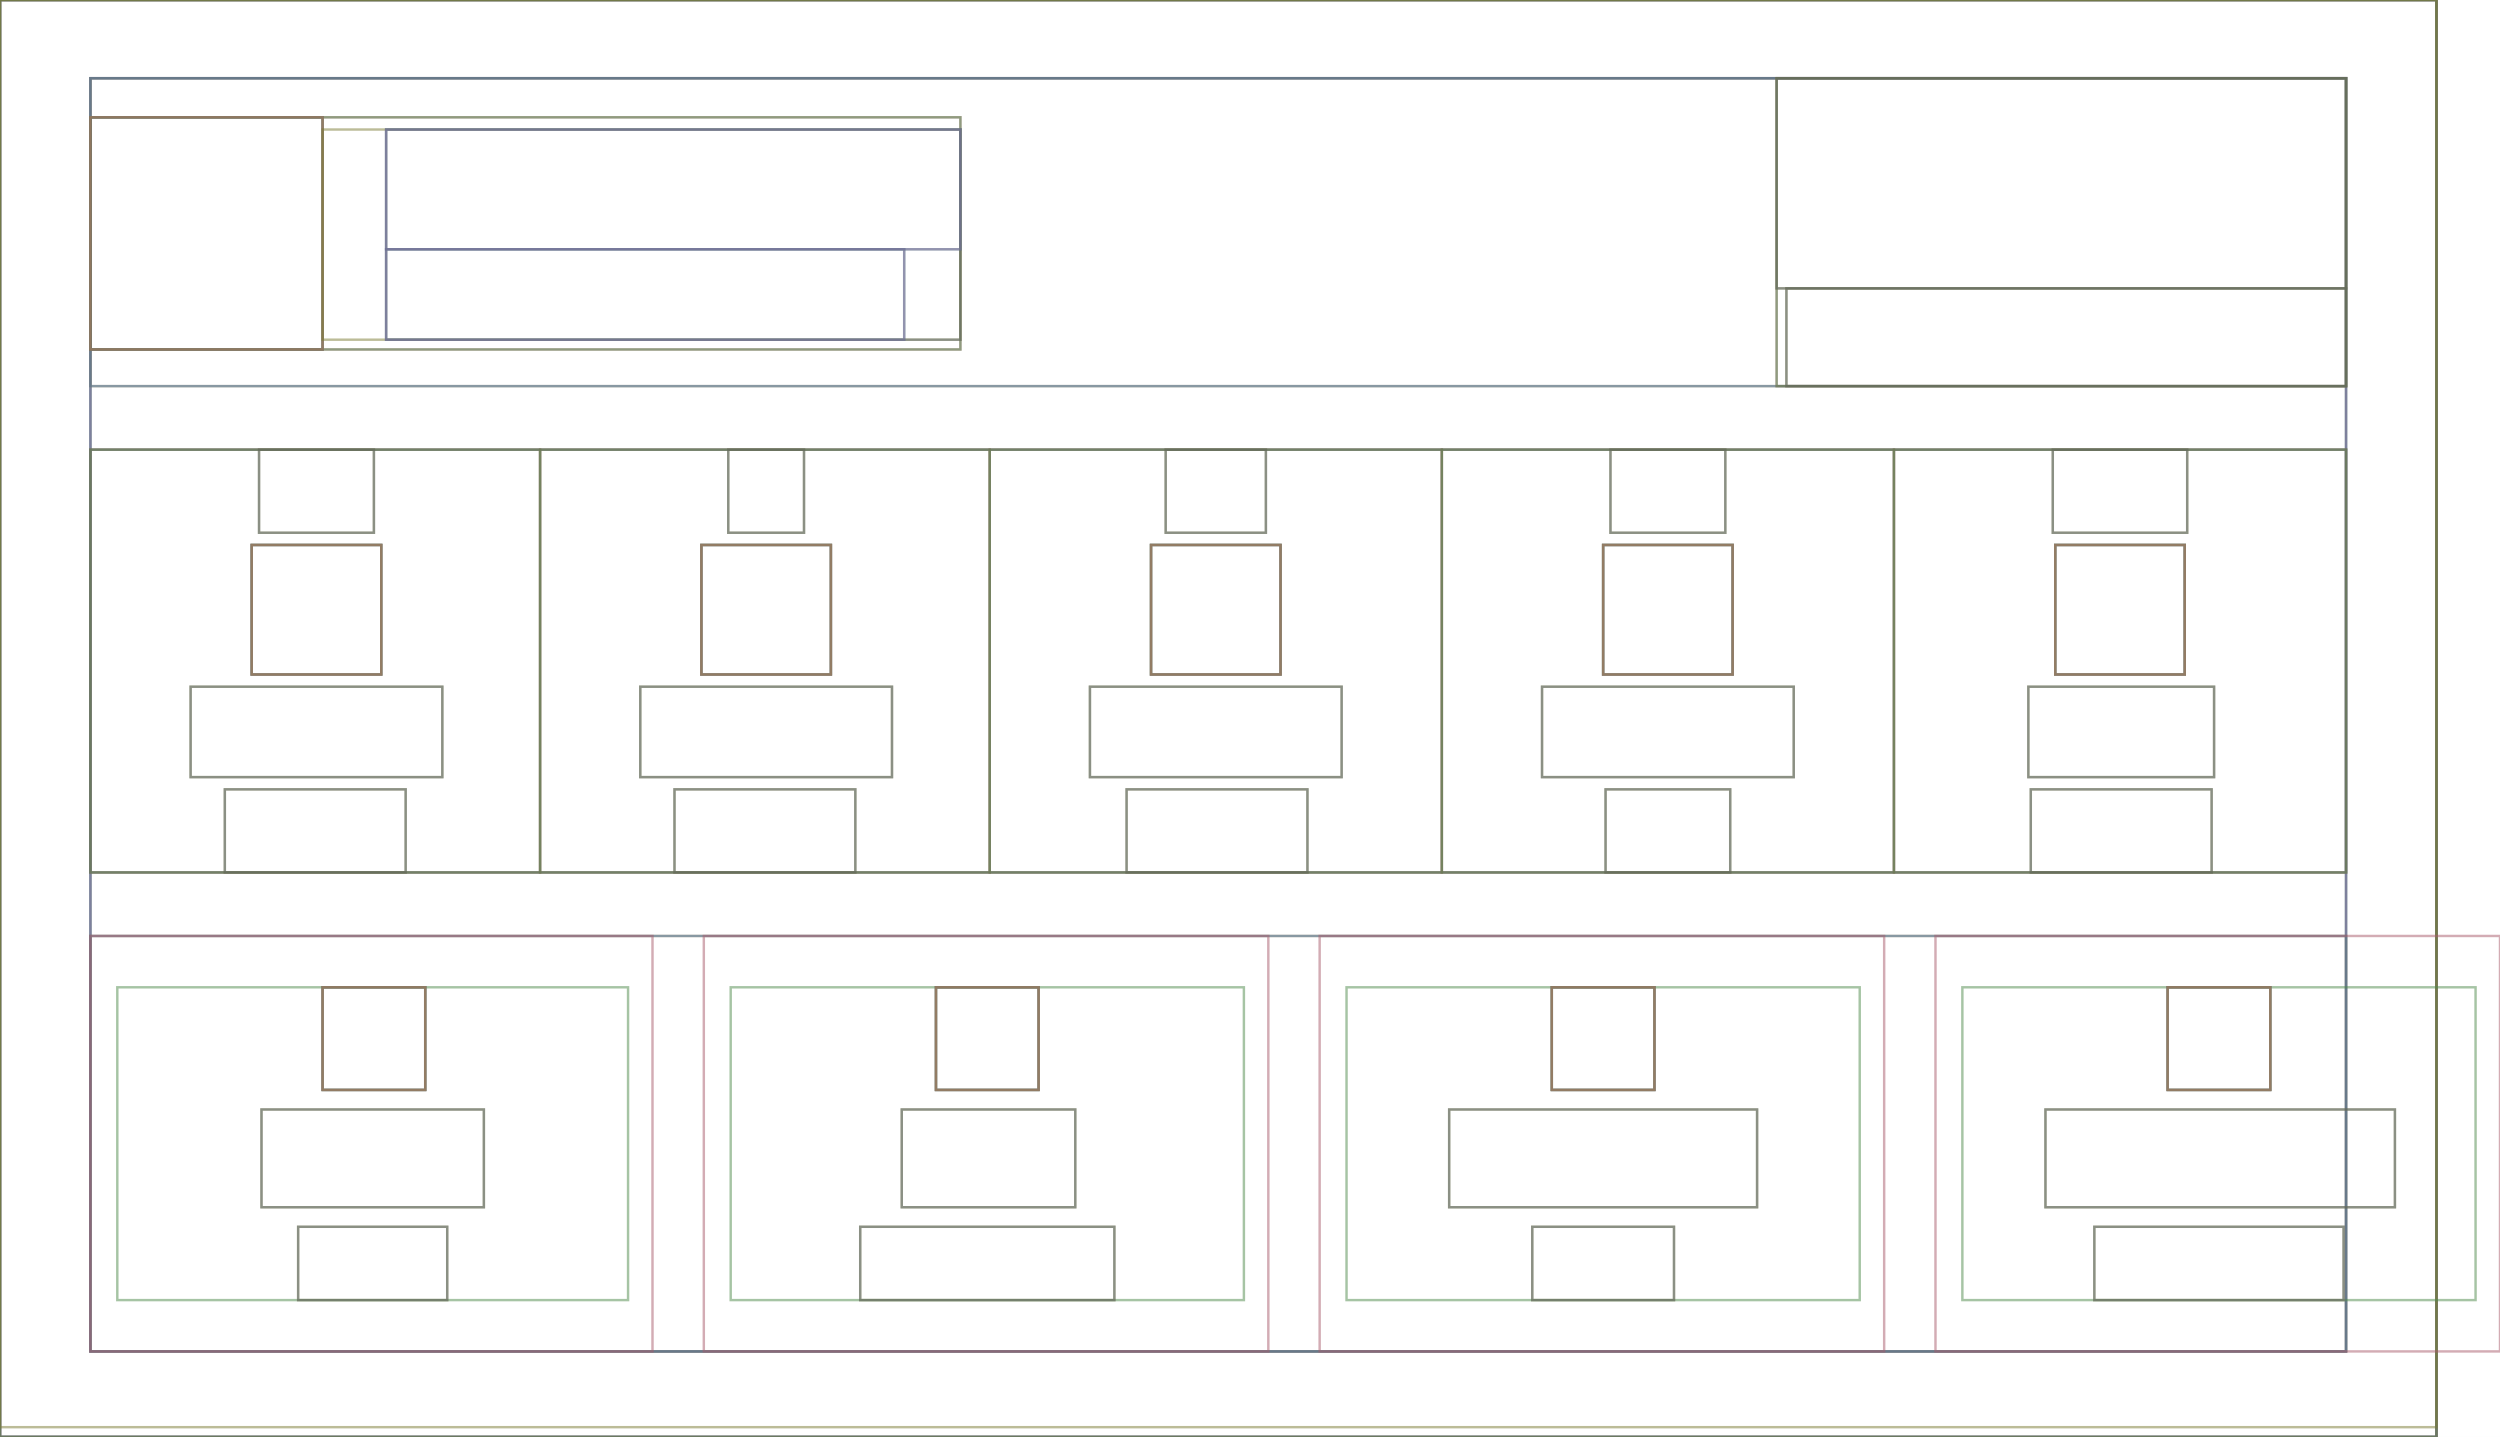
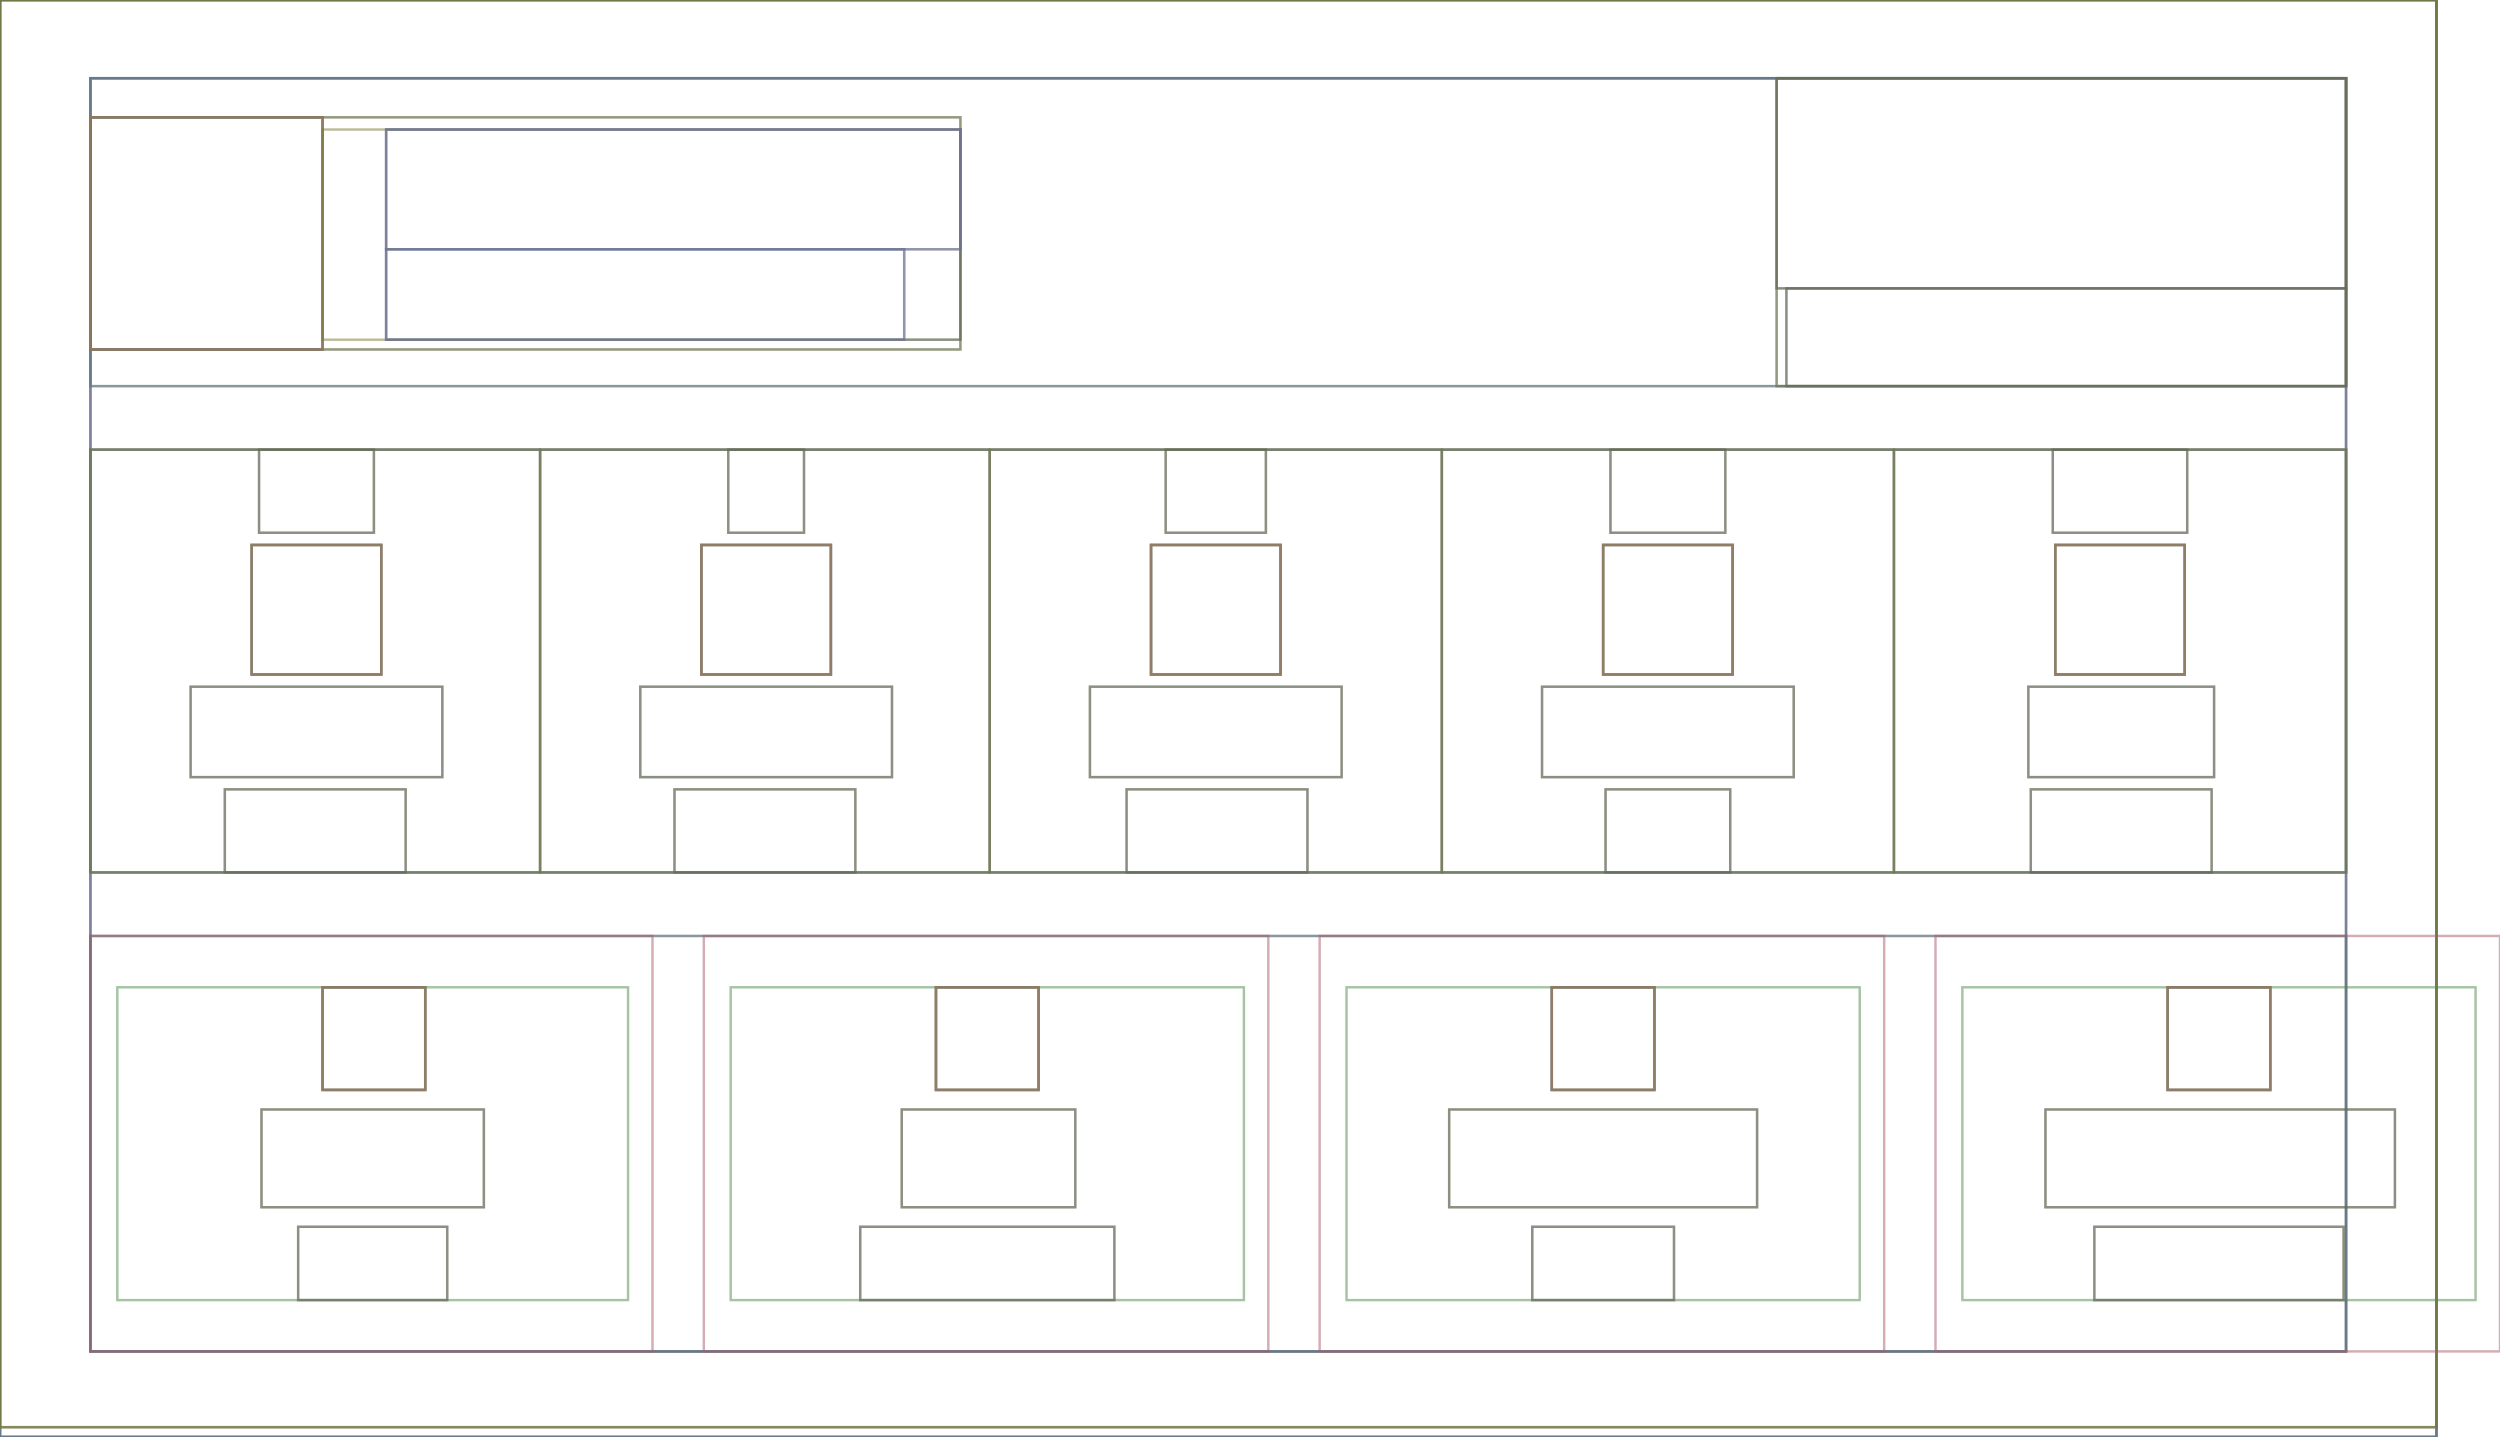
<svg xmlns="http://www.w3.org/2000/svg" viewBox="0 0 1023 588" width="1023" height="588" role="img" aria-label="Card/Weather-Dark layout wireframe">
  <rect width="1023" height="588" fill="#ffffff" />
  <g>
    <rect x="0" y="0" width="997" height="588" fill="none" fill-opacity="0" stroke="#5B6470" stroke-width="1" stroke-opacity="0.5" />
  </g>
  <g>
    <rect x="0" y="0" width="997" height="588" fill="none" fill-opacity="0" stroke="#2E7D6B" stroke-width="1" stroke-opacity="0.5" />
  </g>
  <g>
    <rect x="0" y="0" width="997" height="588" fill="none" fill-opacity="0" stroke="#8E6BA8" stroke-width="1" stroke-opacity="0.5" />
  </g>
  <g>
    <rect x="0" y="0" width="997" height="588" fill="none" fill-opacity="0" stroke="#B0813B" stroke-width="1" stroke-opacity="0.5" />
  </g>
  <g>
    <rect x="0" y="0" width="997" height="588" fill="none" fill-opacity="0" stroke="#3B72A8" stroke-width="1" stroke-opacity="0.5" />
  </g>
  <g>
-     <rect x="0" y="0" width="997" height="588" fill="none" fill-opacity="0" stroke="#A85B6B" stroke-width="1" stroke-opacity="0.5" />
-   </g>
-   <g>
-     <rect x="0" y="0" width="997" height="588" fill="none" fill-opacity="0" stroke="#4F8A4A" stroke-width="1" stroke-opacity="0.5" />
+     <rect x="0" y="0" width="997" height="584" fill="none" fill-opacity="0" stroke="#A85B6B" stroke-width="1" stroke-opacity="0.5" />
+   </g>
+   <g>
+     <rect x="0" y="0" width="997" height="584" fill="none" fill-opacity="0" stroke="#4F8A4A" stroke-width="1" stroke-opacity="0.5" />
  </g>
  <g>
    <rect x="0" y="0" width="997" height="584" fill="none" fill-opacity="0" stroke="#7A7A33" stroke-width="1" stroke-opacity="0.5" />
  </g>
  <g>
    <rect x="37" y="32" width="923" height="521" fill="none" fill-opacity="0" stroke="#5B6470" stroke-width="1" stroke-opacity="0.5" />
  </g>
  <g>
    <rect x="37" y="32" width="923" height="521" fill="none" fill-opacity="0" stroke="#2E7D6B" stroke-width="1" stroke-opacity="0.5" />
  </g>
  <g>
    <rect x="37" y="32" width="923" height="521" fill="none" fill-opacity="0" stroke="#8E6BA8" stroke-width="1" stroke-opacity="0.5" />
  </g>
  <g>
    <rect x="37" y="32" width="923" height="126" fill="none" fill-opacity="0" stroke="#B0813B" stroke-width="1" stroke-opacity="0.5" />
  </g>
  <g>
    <rect x="37" y="32" width="923" height="126" fill="none" fill-opacity="0" stroke="#3B72A8" stroke-width="1" stroke-opacity="0.5" />
  </g>
  <g>
    <rect x="37" y="48" width="356" height="95" fill="none" fill-opacity="0" stroke="#A85B6B" stroke-width="1" stroke-opacity="0.5" />
  </g>
  <g>
    <rect x="37" y="48" width="356" height="95" fill="none" fill-opacity="0" stroke="#4F8A4A" stroke-width="1" stroke-opacity="0.5" />
  </g>
  <g>
    <rect x="37" y="48" width="95" height="95" fill="none" fill-opacity="0" stroke="#7A7A33" stroke-width="1" stroke-opacity="0.5" />
  </g>
  <g>
    <rect x="37" y="48" width="95" height="95" fill="none" fill-opacity="0" stroke="#5B6470" stroke-width="1" stroke-opacity="0.5" />
  </g>
  <g>
    <rect x="37" y="48" width="95" height="95" fill="none" fill-opacity="0" stroke="#2E7D6B" stroke-width="1" stroke-opacity="0.5" />
  </g>
  <g>
    <rect x="37" y="48" width="95" height="95" fill="none" fill-opacity="0" stroke="#8E6BA8" stroke-width="1" stroke-opacity="0.5" />
  </g>
  <g>
    <rect x="37" y="48" width="95" height="95" fill="none" fill-opacity="0" stroke="#B0813B" stroke-width="1" stroke-opacity="0.5" />
  </g>
  <g>
    <rect x="132" y="53" width="261" height="86" fill="none" fill-opacity="0" stroke="#7A7A33" stroke-width="1" stroke-opacity="0.5" />
  </g>
  <g>
    <rect x="158" y="53" width="235" height="86" fill="none" fill-opacity="0" stroke="#5B6470" stroke-width="1" stroke-opacity="0.5" />
  </g>
  <g>
    <rect x="158" y="53" width="235" height="49" fill="none" fill-opacity="0" stroke="#2E7D6B" stroke-width="1" stroke-opacity="0.5" />
  </g>
  <g>
    <rect x="158" y="53" width="235" height="49" fill="none" fill-opacity="0" stroke="#8E6BA8" stroke-width="1" stroke-opacity="0.5" />
  </g>
  <g>
    <rect x="158" y="102" width="212" height="37" fill="none" fill-opacity="0" stroke="#2E7D6B" stroke-width="1" stroke-opacity="0.5" />
  </g>
  <g>
    <rect x="158" y="102" width="212" height="37" fill="none" fill-opacity="0" stroke="#8E6BA8" stroke-width="1" stroke-opacity="0.5" />
  </g>
  <g>
    <rect x="727" y="32" width="233" height="126" fill="none" fill-opacity="0" stroke="#A85B6B" stroke-width="1" stroke-opacity="0.5" />
  </g>
  <g>
    <rect x="727" y="32" width="233" height="126" fill="none" fill-opacity="0" stroke="#4F8A4A" stroke-width="1" stroke-opacity="0.5" />
  </g>
  <g>
    <rect x="727" y="32" width="233" height="86" fill="none" fill-opacity="0" stroke="#7A7A33" stroke-width="1" stroke-opacity="0.5" />
  </g>
  <g>
    <rect x="727" y="32" width="233" height="86" fill="none" fill-opacity="0" stroke="#5B6470" stroke-width="1" stroke-opacity="0.5" />
  </g>
  <g>
    <rect x="731" y="118" width="229" height="40" fill="none" fill-opacity="0" stroke="#7A7A33" stroke-width="1" stroke-opacity="0.5" />
  </g>
  <g>
    <rect x="731" y="118" width="229" height="40" fill="none" fill-opacity="0" stroke="#5B6470" stroke-width="1" stroke-opacity="0.5" />
  </g>
  <g>
    <rect x="37" y="184" width="923" height="173" fill="none" fill-opacity="0" stroke="#B0813B" stroke-width="1" stroke-opacity="0.5" />
  </g>
  <g>
    <rect x="37" y="184" width="923" height="173" fill="none" fill-opacity="0" stroke="#3B72A8" stroke-width="1" stroke-opacity="0.5" />
  </g>
  <g>
    <rect x="37" y="184" width="184" height="173" fill="none" fill-opacity="0" stroke="#A85B6B" stroke-width="1" stroke-opacity="0.5" />
  </g>
  <g>
    <rect x="37" y="184" width="184" height="173" fill="none" fill-opacity="0" stroke="#4F8A4A" stroke-width="1" stroke-opacity="0.5" />
  </g>
  <g>
    <rect x="106" y="184" width="47" height="34" fill="none" fill-opacity="0" stroke="#7A7A33" stroke-width="1" stroke-opacity="0.5" />
  </g>
  <g>
    <rect x="106" y="184" width="47" height="34" fill="none" fill-opacity="0" stroke="#5B6470" stroke-width="1" stroke-opacity="0.5" />
  </g>
  <g>
    <rect x="103" y="223" width="53" height="53" fill="none" fill-opacity="0" stroke="#7A7A33" stroke-width="1" stroke-opacity="0.5" />
  </g>
  <g>
    <rect x="103" y="223" width="53" height="53" fill="none" fill-opacity="0" stroke="#5B6470" stroke-width="1" stroke-opacity="0.5" />
  </g>
  <g>
    <rect x="103" y="223" width="53" height="53" fill="none" fill-opacity="0" stroke="#2E7D6B" stroke-width="1" stroke-opacity="0.5" />
  </g>
  <g>
    <rect x="103" y="223" width="53" height="53" fill="none" fill-opacity="0" stroke="#8E6BA8" stroke-width="1" stroke-opacity="0.5" />
  </g>
  <g>
    <rect x="103" y="223" width="53" height="53" fill="none" fill-opacity="0" stroke="#B0813B" stroke-width="1" stroke-opacity="0.5" />
  </g>
  <g>
    <rect x="78" y="281" width="103" height="37" fill="none" fill-opacity="0" stroke="#7A7A33" stroke-width="1" stroke-opacity="0.5" />
  </g>
  <g>
    <rect x="78" y="281" width="103" height="37" fill="none" fill-opacity="0" stroke="#5B6470" stroke-width="1" stroke-opacity="0.5" />
  </g>
  <g>
    <rect x="92" y="323" width="74" height="34" fill="none" fill-opacity="0" stroke="#7A7A33" stroke-width="1" stroke-opacity="0.5" />
  </g>
  <g>
    <rect x="92" y="323" width="74" height="34" fill="none" fill-opacity="0" stroke="#5B6470" stroke-width="1" stroke-opacity="0.5" />
  </g>
  <g>
    <rect x="221" y="184" width="184" height="173" fill="none" fill-opacity="0" stroke="#A85B6B" stroke-width="1" stroke-opacity="0.5" />
  </g>
  <g>
    <rect x="221" y="184" width="184" height="173" fill="none" fill-opacity="0" stroke="#4F8A4A" stroke-width="1" stroke-opacity="0.5" />
  </g>
  <g>
    <rect x="298" y="184" width="31" height="34" fill="none" fill-opacity="0" stroke="#7A7A33" stroke-width="1" stroke-opacity="0.5" />
  </g>
  <g>
    <rect x="298" y="184" width="31" height="34" fill="none" fill-opacity="0" stroke="#5B6470" stroke-width="1" stroke-opacity="0.5" />
  </g>
  <g>
    <rect x="287" y="223" width="53" height="53" fill="none" fill-opacity="0" stroke="#7A7A33" stroke-width="1" stroke-opacity="0.5" />
  </g>
  <g>
    <rect x="287" y="223" width="53" height="53" fill="none" fill-opacity="0" stroke="#5B6470" stroke-width="1" stroke-opacity="0.5" />
  </g>
  <g>
    <rect x="287" y="223" width="53" height="53" fill="none" fill-opacity="0" stroke="#2E7D6B" stroke-width="1" stroke-opacity="0.5" />
  </g>
  <g>
    <rect x="287" y="223" width="53" height="53" fill="none" fill-opacity="0" stroke="#8E6BA8" stroke-width="1" stroke-opacity="0.5" />
  </g>
  <g>
    <rect x="287" y="223" width="53" height="53" fill="none" fill-opacity="0" stroke="#B0813B" stroke-width="1" stroke-opacity="0.5" />
  </g>
  <g>
    <rect x="262" y="281" width="103" height="37" fill="none" fill-opacity="0" stroke="#7A7A33" stroke-width="1" stroke-opacity="0.5" />
  </g>
  <g>
    <rect x="262" y="281" width="103" height="37" fill="none" fill-opacity="0" stroke="#5B6470" stroke-width="1" stroke-opacity="0.5" />
  </g>
  <g>
    <rect x="276" y="323" width="74" height="34" fill="none" fill-opacity="0" stroke="#7A7A33" stroke-width="1" stroke-opacity="0.5" />
  </g>
  <g>
    <rect x="276" y="323" width="74" height="34" fill="none" fill-opacity="0" stroke="#5B6470" stroke-width="1" stroke-opacity="0.5" />
  </g>
  <g>
    <rect x="405" y="184" width="185" height="173" fill="none" fill-opacity="0" stroke="#A85B6B" stroke-width="1" stroke-opacity="0.5" />
  </g>
  <g>
    <rect x="405" y="184" width="185" height="173" fill="none" fill-opacity="0" stroke="#4F8A4A" stroke-width="1" stroke-opacity="0.5" />
  </g>
  <g>
    <rect x="477" y="184" width="41" height="34" fill="none" fill-opacity="0" stroke="#7A7A33" stroke-width="1" stroke-opacity="0.5" />
  </g>
  <g>
    <rect x="477" y="184" width="41" height="34" fill="none" fill-opacity="0" stroke="#5B6470" stroke-width="1" stroke-opacity="0.5" />
  </g>
  <g>
    <rect x="471" y="223" width="53" height="53" fill="none" fill-opacity="0" stroke="#7A7A33" stroke-width="1" stroke-opacity="0.5" />
  </g>
  <g>
    <rect x="471" y="223" width="53" height="53" fill="none" fill-opacity="0" stroke="#5B6470" stroke-width="1" stroke-opacity="0.5" />
  </g>
  <g>
    <rect x="471" y="223" width="53" height="53" fill="none" fill-opacity="0" stroke="#2E7D6B" stroke-width="1" stroke-opacity="0.5" />
  </g>
  <g>
    <rect x="471" y="223" width="53" height="53" fill="none" fill-opacity="0" stroke="#8E6BA8" stroke-width="1" stroke-opacity="0.5" />
  </g>
  <g>
    <rect x="471" y="223" width="53" height="53" fill="none" fill-opacity="0" stroke="#B0813B" stroke-width="1" stroke-opacity="0.5" />
  </g>
  <g>
    <rect x="446" y="281" width="103" height="37" fill="none" fill-opacity="0" stroke="#7A7A33" stroke-width="1" stroke-opacity="0.5" />
  </g>
  <g>
    <rect x="446" y="281" width="103" height="37" fill="none" fill-opacity="0" stroke="#5B6470" stroke-width="1" stroke-opacity="0.5" />
  </g>
  <g>
    <rect x="461" y="323" width="74" height="34" fill="none" fill-opacity="0" stroke="#7A7A33" stroke-width="1" stroke-opacity="0.5" />
  </g>
  <g>
    <rect x="461" y="323" width="74" height="34" fill="none" fill-opacity="0" stroke="#5B6470" stroke-width="1" stroke-opacity="0.5" />
  </g>
  <g>
    <rect x="590" y="184" width="185" height="173" fill="none" fill-opacity="0" stroke="#A85B6B" stroke-width="1" stroke-opacity="0.5" />
  </g>
  <g>
    <rect x="590" y="184" width="185" height="173" fill="none" fill-opacity="0" stroke="#4F8A4A" stroke-width="1" stroke-opacity="0.5" />
  </g>
  <g>
    <rect x="659" y="184" width="47" height="34" fill="none" fill-opacity="0" stroke="#7A7A33" stroke-width="1" stroke-opacity="0.5" />
  </g>
  <g>
    <rect x="659" y="184" width="47" height="34" fill="none" fill-opacity="0" stroke="#5B6470" stroke-width="1" stroke-opacity="0.5" />
  </g>
  <g>
    <rect x="656" y="223" width="53" height="53" fill="none" fill-opacity="0" stroke="#7A7A33" stroke-width="1" stroke-opacity="0.5" />
  </g>
  <g>
    <rect x="656" y="223" width="53" height="53" fill="none" fill-opacity="0" stroke="#5B6470" stroke-width="1" stroke-opacity="0.5" />
  </g>
  <g>
    <rect x="656" y="223" width="53" height="53" fill="none" fill-opacity="0" stroke="#2E7D6B" stroke-width="1" stroke-opacity="0.5" />
  </g>
  <g>
    <rect x="656" y="223" width="53" height="53" fill="none" fill-opacity="0" stroke="#8E6BA8" stroke-width="1" stroke-opacity="0.5" />
  </g>
  <g>
    <rect x="656" y="223" width="53" height="53" fill="none" fill-opacity="0" stroke="#B0813B" stroke-width="1" stroke-opacity="0.5" />
  </g>
  <g>
    <rect x="631" y="281" width="103" height="37" fill="none" fill-opacity="0" stroke="#7A7A33" stroke-width="1" stroke-opacity="0.5" />
  </g>
  <g>
    <rect x="631" y="281" width="103" height="37" fill="none" fill-opacity="0" stroke="#5B6470" stroke-width="1" stroke-opacity="0.5" />
  </g>
  <g>
    <rect x="657" y="323" width="51" height="34" fill="none" fill-opacity="0" stroke="#7A7A33" stroke-width="1" stroke-opacity="0.5" />
  </g>
  <g>
    <rect x="657" y="323" width="51" height="34" fill="none" fill-opacity="0" stroke="#5B6470" stroke-width="1" stroke-opacity="0.5" />
  </g>
  <g>
    <rect x="775" y="184" width="185" height="173" fill="none" fill-opacity="0" stroke="#A85B6B" stroke-width="1" stroke-opacity="0.5" />
  </g>
  <g>
    <rect x="775" y="184" width="185" height="173" fill="none" fill-opacity="0" stroke="#4F8A4A" stroke-width="1" stroke-opacity="0.5" />
  </g>
  <g>
    <rect x="840" y="184" width="55" height="34" fill="none" fill-opacity="0" stroke="#7A7A33" stroke-width="1" stroke-opacity="0.5" />
  </g>
  <g>
    <rect x="840" y="184" width="55" height="34" fill="none" fill-opacity="0" stroke="#5B6470" stroke-width="1" stroke-opacity="0.5" />
  </g>
  <g>
    <rect x="841" y="223" width="53" height="53" fill="none" fill-opacity="0" stroke="#7A7A33" stroke-width="1" stroke-opacity="0.5" />
  </g>
  <g>
    <rect x="841" y="223" width="53" height="53" fill="none" fill-opacity="0" stroke="#5B6470" stroke-width="1" stroke-opacity="0.5" />
  </g>
  <g>
    <rect x="841" y="223" width="53" height="53" fill="none" fill-opacity="0" stroke="#2E7D6B" stroke-width="1" stroke-opacity="0.5" />
  </g>
  <g>
    <rect x="841" y="223" width="53" height="53" fill="none" fill-opacity="0" stroke="#8E6BA8" stroke-width="1" stroke-opacity="0.5" />
  </g>
  <g>
    <rect x="841" y="223" width="53" height="53" fill="none" fill-opacity="0" stroke="#B0813B" stroke-width="1" stroke-opacity="0.5" />
  </g>
  <g>
    <rect x="830" y="281" width="76" height="37" fill="none" fill-opacity="0" stroke="#7A7A33" stroke-width="1" stroke-opacity="0.5" />
  </g>
  <g>
    <rect x="830" y="281" width="76" height="37" fill="none" fill-opacity="0" stroke="#5B6470" stroke-width="1" stroke-opacity="0.5" />
  </g>
  <g>
    <rect x="831" y="323" width="74" height="34" fill="none" fill-opacity="0" stroke="#7A7A33" stroke-width="1" stroke-opacity="0.5" />
  </g>
  <g>
    <rect x="831" y="323" width="74" height="34" fill="none" fill-opacity="0" stroke="#5B6470" stroke-width="1" stroke-opacity="0.5" />
  </g>
  <g>
    <rect x="37" y="383" width="923" height="170" fill="none" fill-opacity="0" stroke="#B0813B" stroke-width="1" stroke-opacity="0.5" />
  </g>
  <g>
    <rect x="37" y="383" width="923" height="170" fill="none" fill-opacity="0" stroke="#3B72A8" stroke-width="1" stroke-opacity="0.5" />
  </g>
  <g>
    <rect x="37" y="383" width="230" height="170" fill="none" fill-opacity="0" stroke="#A85B6B" stroke-width="1" stroke-opacity="0.5" />
  </g>
  <g>
    <rect x="48" y="404" width="209" height="128" fill="none" fill-opacity="0" stroke="#4F8A4A" stroke-width="1" stroke-opacity="0.5" />
  </g>
  <g>
    <rect x="132" y="404" width="42" height="42" fill="none" fill-opacity="0" stroke="#7A7A33" stroke-width="1" stroke-opacity="0.5" />
  </g>
  <g>
    <rect x="132" y="404" width="42" height="42" fill="none" fill-opacity="0" stroke="#5B6470" stroke-width="1" stroke-opacity="0.5" />
  </g>
  <g>
    <rect x="132" y="404" width="42" height="42" fill="none" fill-opacity="0" stroke="#2E7D6B" stroke-width="1" stroke-opacity="0.5" />
  </g>
  <g>
    <rect x="132" y="404" width="42" height="42" fill="none" fill-opacity="0" stroke="#8E6BA8" stroke-width="1" stroke-opacity="0.5" />
  </g>
  <g>
    <rect x="132" y="404" width="42" height="42" fill="none" fill-opacity="0" stroke="#B0813B" stroke-width="1" stroke-opacity="0.5" />
  </g>
  <g>
    <rect x="107" y="454" width="91" height="40" fill="none" fill-opacity="0" stroke="#7A7A33" stroke-width="1" stroke-opacity="0.5" />
  </g>
  <g>
    <rect x="107" y="454" width="91" height="40" fill="none" fill-opacity="0" stroke="#5B6470" stroke-width="1" stroke-opacity="0.5" />
  </g>
  <g>
    <rect x="122" y="502" width="61" height="30" fill="none" fill-opacity="0" stroke="#7A7A33" stroke-width="1" stroke-opacity="0.5" />
  </g>
  <g>
    <rect x="122" y="502" width="61" height="30" fill="none" fill-opacity="0" stroke="#5B6470" stroke-width="1" stroke-opacity="0.5" />
  </g>
  <g>
    <rect x="288" y="383" width="231" height="170" fill="none" fill-opacity="0" stroke="#A85B6B" stroke-width="1" stroke-opacity="0.5" />
  </g>
  <g>
    <rect x="299" y="404" width="210" height="128" fill="none" fill-opacity="0" stroke="#4F8A4A" stroke-width="1" stroke-opacity="0.5" />
  </g>
  <g>
    <rect x="383" y="404" width="42" height="42" fill="none" fill-opacity="0" stroke="#7A7A33" stroke-width="1" stroke-opacity="0.5" />
  </g>
  <g>
    <rect x="383" y="404" width="42" height="42" fill="none" fill-opacity="0" stroke="#5B6470" stroke-width="1" stroke-opacity="0.5" />
  </g>
  <g>
    <rect x="383" y="404" width="42" height="42" fill="none" fill-opacity="0" stroke="#2E7D6B" stroke-width="1" stroke-opacity="0.5" />
  </g>
  <g>
    <rect x="383" y="404" width="42" height="42" fill="none" fill-opacity="0" stroke="#8E6BA8" stroke-width="1" stroke-opacity="0.5" />
  </g>
  <g>
    <rect x="383" y="404" width="42" height="42" fill="none" fill-opacity="0" stroke="#B0813B" stroke-width="1" stroke-opacity="0.5" />
  </g>
  <g>
    <rect x="369" y="454" width="71" height="40" fill="none" fill-opacity="0" stroke="#7A7A33" stroke-width="1" stroke-opacity="0.5" />
  </g>
  <g>
    <rect x="369" y="454" width="71" height="40" fill="none" fill-opacity="0" stroke="#5B6470" stroke-width="1" stroke-opacity="0.5" />
  </g>
  <g>
    <rect x="352" y="502" width="104" height="30" fill="none" fill-opacity="0" stroke="#7A7A33" stroke-width="1" stroke-opacity="0.5" />
  </g>
  <g>
    <rect x="352" y="502" width="104" height="30" fill="none" fill-opacity="0" stroke="#5B6470" stroke-width="1" stroke-opacity="0.5" />
  </g>
  <g>
    <rect x="540" y="383" width="231" height="170" fill="none" fill-opacity="0" stroke="#A85B6B" stroke-width="1" stroke-opacity="0.5" />
  </g>
  <g>
    <rect x="551" y="404" width="210" height="128" fill="none" fill-opacity="0" stroke="#4F8A4A" stroke-width="1" stroke-opacity="0.5" />
  </g>
  <g>
    <rect x="635" y="404" width="42" height="42" fill="none" fill-opacity="0" stroke="#7A7A33" stroke-width="1" stroke-opacity="0.5" />
  </g>
  <g>
    <rect x="635" y="404" width="42" height="42" fill="none" fill-opacity="0" stroke="#5B6470" stroke-width="1" stroke-opacity="0.5" />
  </g>
  <g>
    <rect x="635" y="404" width="42" height="42" fill="none" fill-opacity="0" stroke="#2E7D6B" stroke-width="1" stroke-opacity="0.5" />
  </g>
  <g>
    <rect x="635" y="404" width="42" height="42" fill="none" fill-opacity="0" stroke="#8E6BA8" stroke-width="1" stroke-opacity="0.5" />
  </g>
  <g>
    <rect x="635" y="404" width="42" height="42" fill="none" fill-opacity="0" stroke="#B0813B" stroke-width="1" stroke-opacity="0.5" />
  </g>
  <g>
    <rect x="593" y="454" width="126" height="40" fill="none" fill-opacity="0" stroke="#7A7A33" stroke-width="1" stroke-opacity="0.5" />
  </g>
  <g>
    <rect x="593" y="454" width="126" height="40" fill="none" fill-opacity="0" stroke="#5B6470" stroke-width="1" stroke-opacity="0.5" />
  </g>
  <g>
    <rect x="627" y="502" width="58" height="30" fill="none" fill-opacity="0" stroke="#7A7A33" stroke-width="1" stroke-opacity="0.5" />
  </g>
  <g>
    <rect x="627" y="502" width="58" height="30" fill="none" fill-opacity="0" stroke="#5B6470" stroke-width="1" stroke-opacity="0.5" />
  </g>
  <g>
    <rect x="792" y="383" width="231" height="170" fill="none" fill-opacity="0" stroke="#A85B6B" stroke-width="1" stroke-opacity="0.5" />
  </g>
  <g>
    <rect x="803" y="404" width="210" height="128" fill="none" fill-opacity="0" stroke="#4F8A4A" stroke-width="1" stroke-opacity="0.5" />
  </g>
  <g>
    <rect x="887" y="404" width="42" height="42" fill="none" fill-opacity="0" stroke="#7A7A33" stroke-width="1" stroke-opacity="0.5" />
  </g>
  <g>
    <rect x="887" y="404" width="42" height="42" fill="none" fill-opacity="0" stroke="#5B6470" stroke-width="1" stroke-opacity="0.5" />
  </g>
  <g>
    <rect x="887" y="404" width="42" height="42" fill="none" fill-opacity="0" stroke="#2E7D6B" stroke-width="1" stroke-opacity="0.5" />
  </g>
  <g>
    <rect x="887" y="404" width="42" height="42" fill="none" fill-opacity="0" stroke="#8E6BA8" stroke-width="1" stroke-opacity="0.5" />
  </g>
  <g>
    <rect x="887" y="404" width="42" height="42" fill="none" fill-opacity="0" stroke="#B0813B" stroke-width="1" stroke-opacity="0.5" />
  </g>
  <g>
    <rect x="837" y="454" width="143" height="40" fill="none" fill-opacity="0" stroke="#7A7A33" stroke-width="1" stroke-opacity="0.5" />
  </g>
  <g>
    <rect x="837" y="454" width="143" height="40" fill="none" fill-opacity="0" stroke="#5B6470" stroke-width="1" stroke-opacity="0.5" />
  </g>
  <g>
    <rect x="857" y="502" width="102" height="30" fill="none" fill-opacity="0" stroke="#7A7A33" stroke-width="1" stroke-opacity="0.5" />
  </g>
  <g>
    <rect x="857" y="502" width="102" height="30" fill="none" fill-opacity="0" stroke="#5B6470" stroke-width="1" stroke-opacity="0.5" />
  </g>
</svg>
